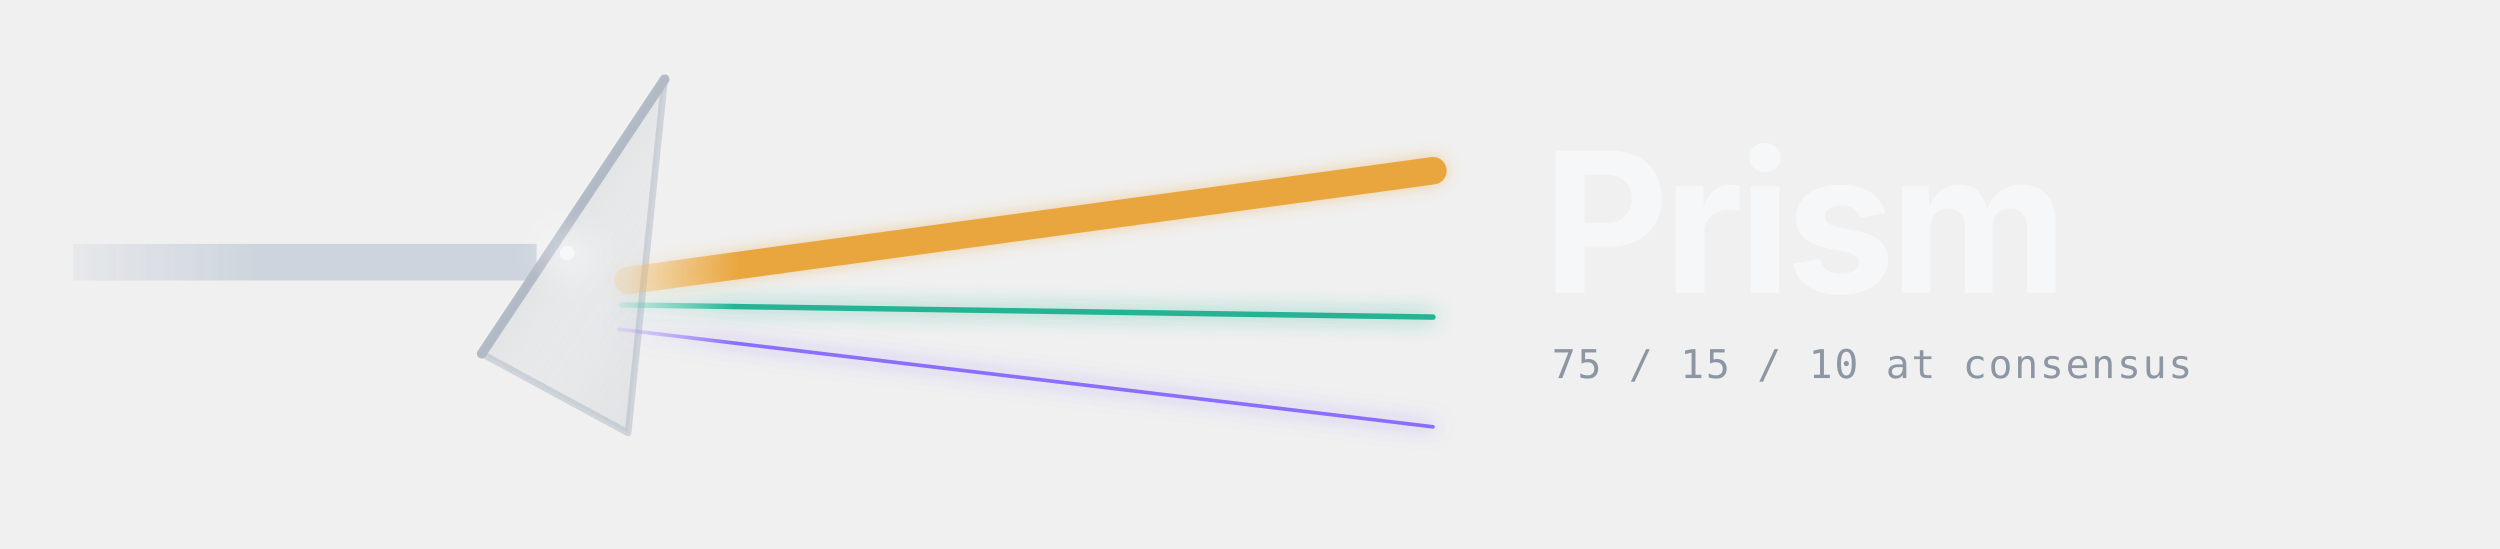
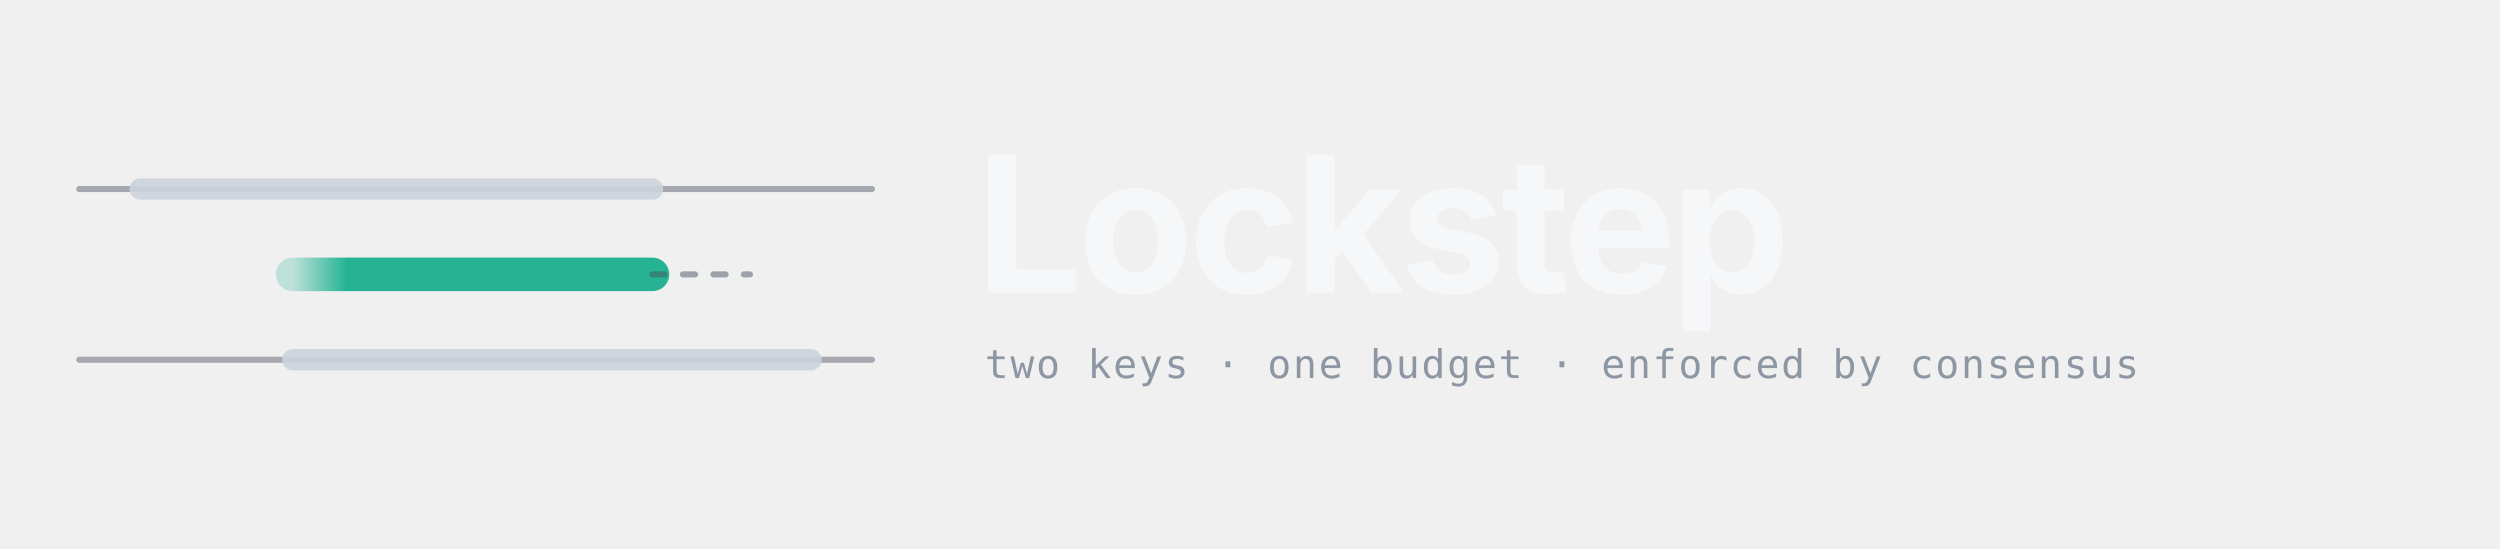
- <svg xmlns="http://www.w3.org/2000/svg" width="820" height="180" viewBox="0 0 820 180" role="img" aria-label="Prism — one payment, every payee">
+ <svg xmlns="http://www.w3.org/2000/svg" width="820" height="180" viewBox="0 0 820 180" role="img" aria-label="Lockstep — spending limits enforced by the ledger">
  <style>
-     /* Type and the incoming beam flip with the reader's theme. The refracted
-        beams are picked to hold their hue on white and on near-black alike. */
    .wordmark { fill: #f5f7f9; }
    .tag      { fill: #8d97a4; }
-     .beam-in  { stroke: #ccd3dc; }
-     .edge     { stroke: #aeb7c3; }
-     .dot      { fill: #f5f7f9; }
+     .rail     { stroke: #4a535f; }
+     .key      { stroke: #ccd3dc; }
  </style>
  <defs>
-     <linearGradient id="fade" x1="0" y1="0" x2="1" y2="0">
-       <stop offset="0" stop-color="#000" />
-       <stop offset=".42" stop-color="#fff" />
-     </linearGradient>
-     <mask id="fadein" maskUnits="userSpaceOnUse" x="0" y="60" width="200" height="54">
-       <rect x="0" y="60" width="200" height="54" fill="url(#fade)" />
-     </mask>
-     <linearGradient id="pane" x1=".1" y1="0" x2=".9" y2="1">
-       <stop offset="0" stop-color="#9aa4b2" stop-opacity=".30" />
-       <stop offset=".6" stop-color="#9aa4b2" stop-opacity=".09" />
-       <stop offset="1" stop-color="#9aa4b2" stop-opacity=".18" />
-     </linearGradient>
-     <linearGradient id="s75" x1="0" y1="0" x2="1" y2="0">
-       <stop offset="0" stop-color="#f2b95f" stop-opacity=".2" />
-       <stop offset=".14" stop-color="#e9a63f" />
-       <stop offset="1" stop-color="#e9a63f" />
-     </linearGradient>
-     <linearGradient id="s15" x1="0" y1="0" x2="1" y2="0">
-       <stop offset="0" stop-color="#4fd0b4" stop-opacity=".2" />
-       <stop offset=".14" stop-color="#25b394" />
+     <linearGradient id="live" gradientUnits="userSpaceOnUse" x1="96" y1="90" x2="214" y2="90">
+       <stop offset="0" stop-color="#25b394" stop-opacity=".25" />
+       <stop offset=".15" stop-color="#25b394" />
      <stop offset="1" stop-color="#25b394" />
    </linearGradient>
-     <linearGradient id="s10" x1="0" y1="0" x2="1" y2="0">
-       <stop offset="0" stop-color="#a48cff" stop-opacity=".2" />
-       <stop offset=".14" stop-color="#8b6efb" />
-       <stop offset="1" stop-color="#8b6efb" />
-     </linearGradient>
-     <filter id="soft" x="-50%" y="-300%" width="200%" height="700%">
-       <feGaussianBlur stdDeviation="2.6" />
-     </filter>
-     <filter id="softer" x="-50%" y="-500%" width="200%" height="1100%">
-       <feGaussianBlur stdDeviation="3.4" />
-     </filter>
-     <filter id="spark" x="-300%" y="-300%" width="700%" height="700%">
-       <feGaussianBlur stdDeviation="5" />
+     <filter id="glow" x="-60%" y="-300%" width="220%" height="700%">
+       <feGaussianBlur stdDeviation="3" />
    </filter>
  </defs>
-   <line class="beam-in" x1="24" y1="86" x2="176" y2="86" stroke-width="12" mask="url(#fadein)" opacity=".95" />
-   <g>
-     <path d="M218 26 L206 142 L158 116 Z" fill="url(#pane)" />
-     <path d="M218 26 L206 142 L158 116 Z" class="edge" fill="none" stroke-width="2.2" stroke-linejoin="round" opacity=".5" />
-     <path d="M218 26 L158 116" class="edge" fill="none" stroke-width="3.2" stroke-linecap="round" opacity=".9" />
+   <g class="rail" stroke-width="2" opacity=".45" stroke-linecap="round">
+     <line x1="26" y1="62" x2="286" y2="62" />
+     <line x1="26" y1="118" x2="286" y2="118" />
  </g>
-   <circle cx="186" cy="83" r="8" fill="#fff" opacity=".45" filter="url(#spark)" />
-   <circle cx="186" cy="83" r="2.4" class="dot" />
+   <g class="key" stroke-width="7" stroke-linecap="round" opacity=".9">
+     <line x1="46" y1="62" x2="214" y2="62" />
+   </g>
+   <g class="key" stroke-width="7" stroke-linecap="round" opacity=".9">
+     <line x1="96" y1="118" x2="266" y2="118" />
+   </g>
  <g fill="none" stroke-linecap="round">
-     <path d="M206 92 L470 56" stroke="url(#s75)" stroke-width="9" filter="url(#soft)" opacity=".45" />
-     <path d="M204 100 L470 104" stroke="url(#s15)" stroke-width="1.8" filter="url(#softer)" opacity=".8" />
-     <path d="M203 108 L470 140" stroke="url(#s10)" stroke-width="1.2" filter="url(#softer)" opacity=".8" />
-     <path d="M206 92 L470 56" stroke="url(#s75)" stroke-width="9" />
-     <path d="M204 100 L470 104" stroke="url(#s15)" stroke-width="1.8" />
-     <path d="M203 108 L470 140" stroke="url(#s10)" stroke-width="1.2" />
+     <line x1="96" y1="90" x2="214" y2="90" stroke="url(#live)" stroke-width="11" filter="url(#glow)" opacity=".5" />
+     <line x1="96" y1="90" x2="214" y2="90" stroke="url(#live)" stroke-width="11" />
  </g>
-   <g transform="translate(506 0)">
-     <text class="wordmark" x="0" y="96" font-family="ui-sans-serif, system-ui, -apple-system, 'Segoe UI', Inter, Helvetica, Arial, sans-serif" font-size="64" font-weight="650" letter-spacing="-1.8">Prism</text>
-     <text class="tag" x="3" y="124" font-family="ui-monospace, SFMono-Regular, Menlo, Consolas, monospace" font-size="13" letter-spacing=".6">75 / 15 / 10 at consensus</text>
+   <path d="M214 90 L246 90" class="rail" stroke-width="2" stroke-dasharray="4 6" stroke-linecap="round" opacity=".5" />
+   <g transform="translate(320 0)">
+     <text class="wordmark" x="0" y="96" font-family="ui-sans-serif, system-ui, -apple-system, 'Segoe UI', Inter, Helvetica, Arial, sans-serif" font-size="62" font-weight="650" letter-spacing="-1.6">Lockstep</text>
+     <text class="tag" x="3" y="124" font-family="ui-monospace, SFMono-Regular, Menlo, Consolas, monospace" font-size="13" letter-spacing=".6">two keys · one budget · enforced by consensus</text>
  </g>
</svg>
